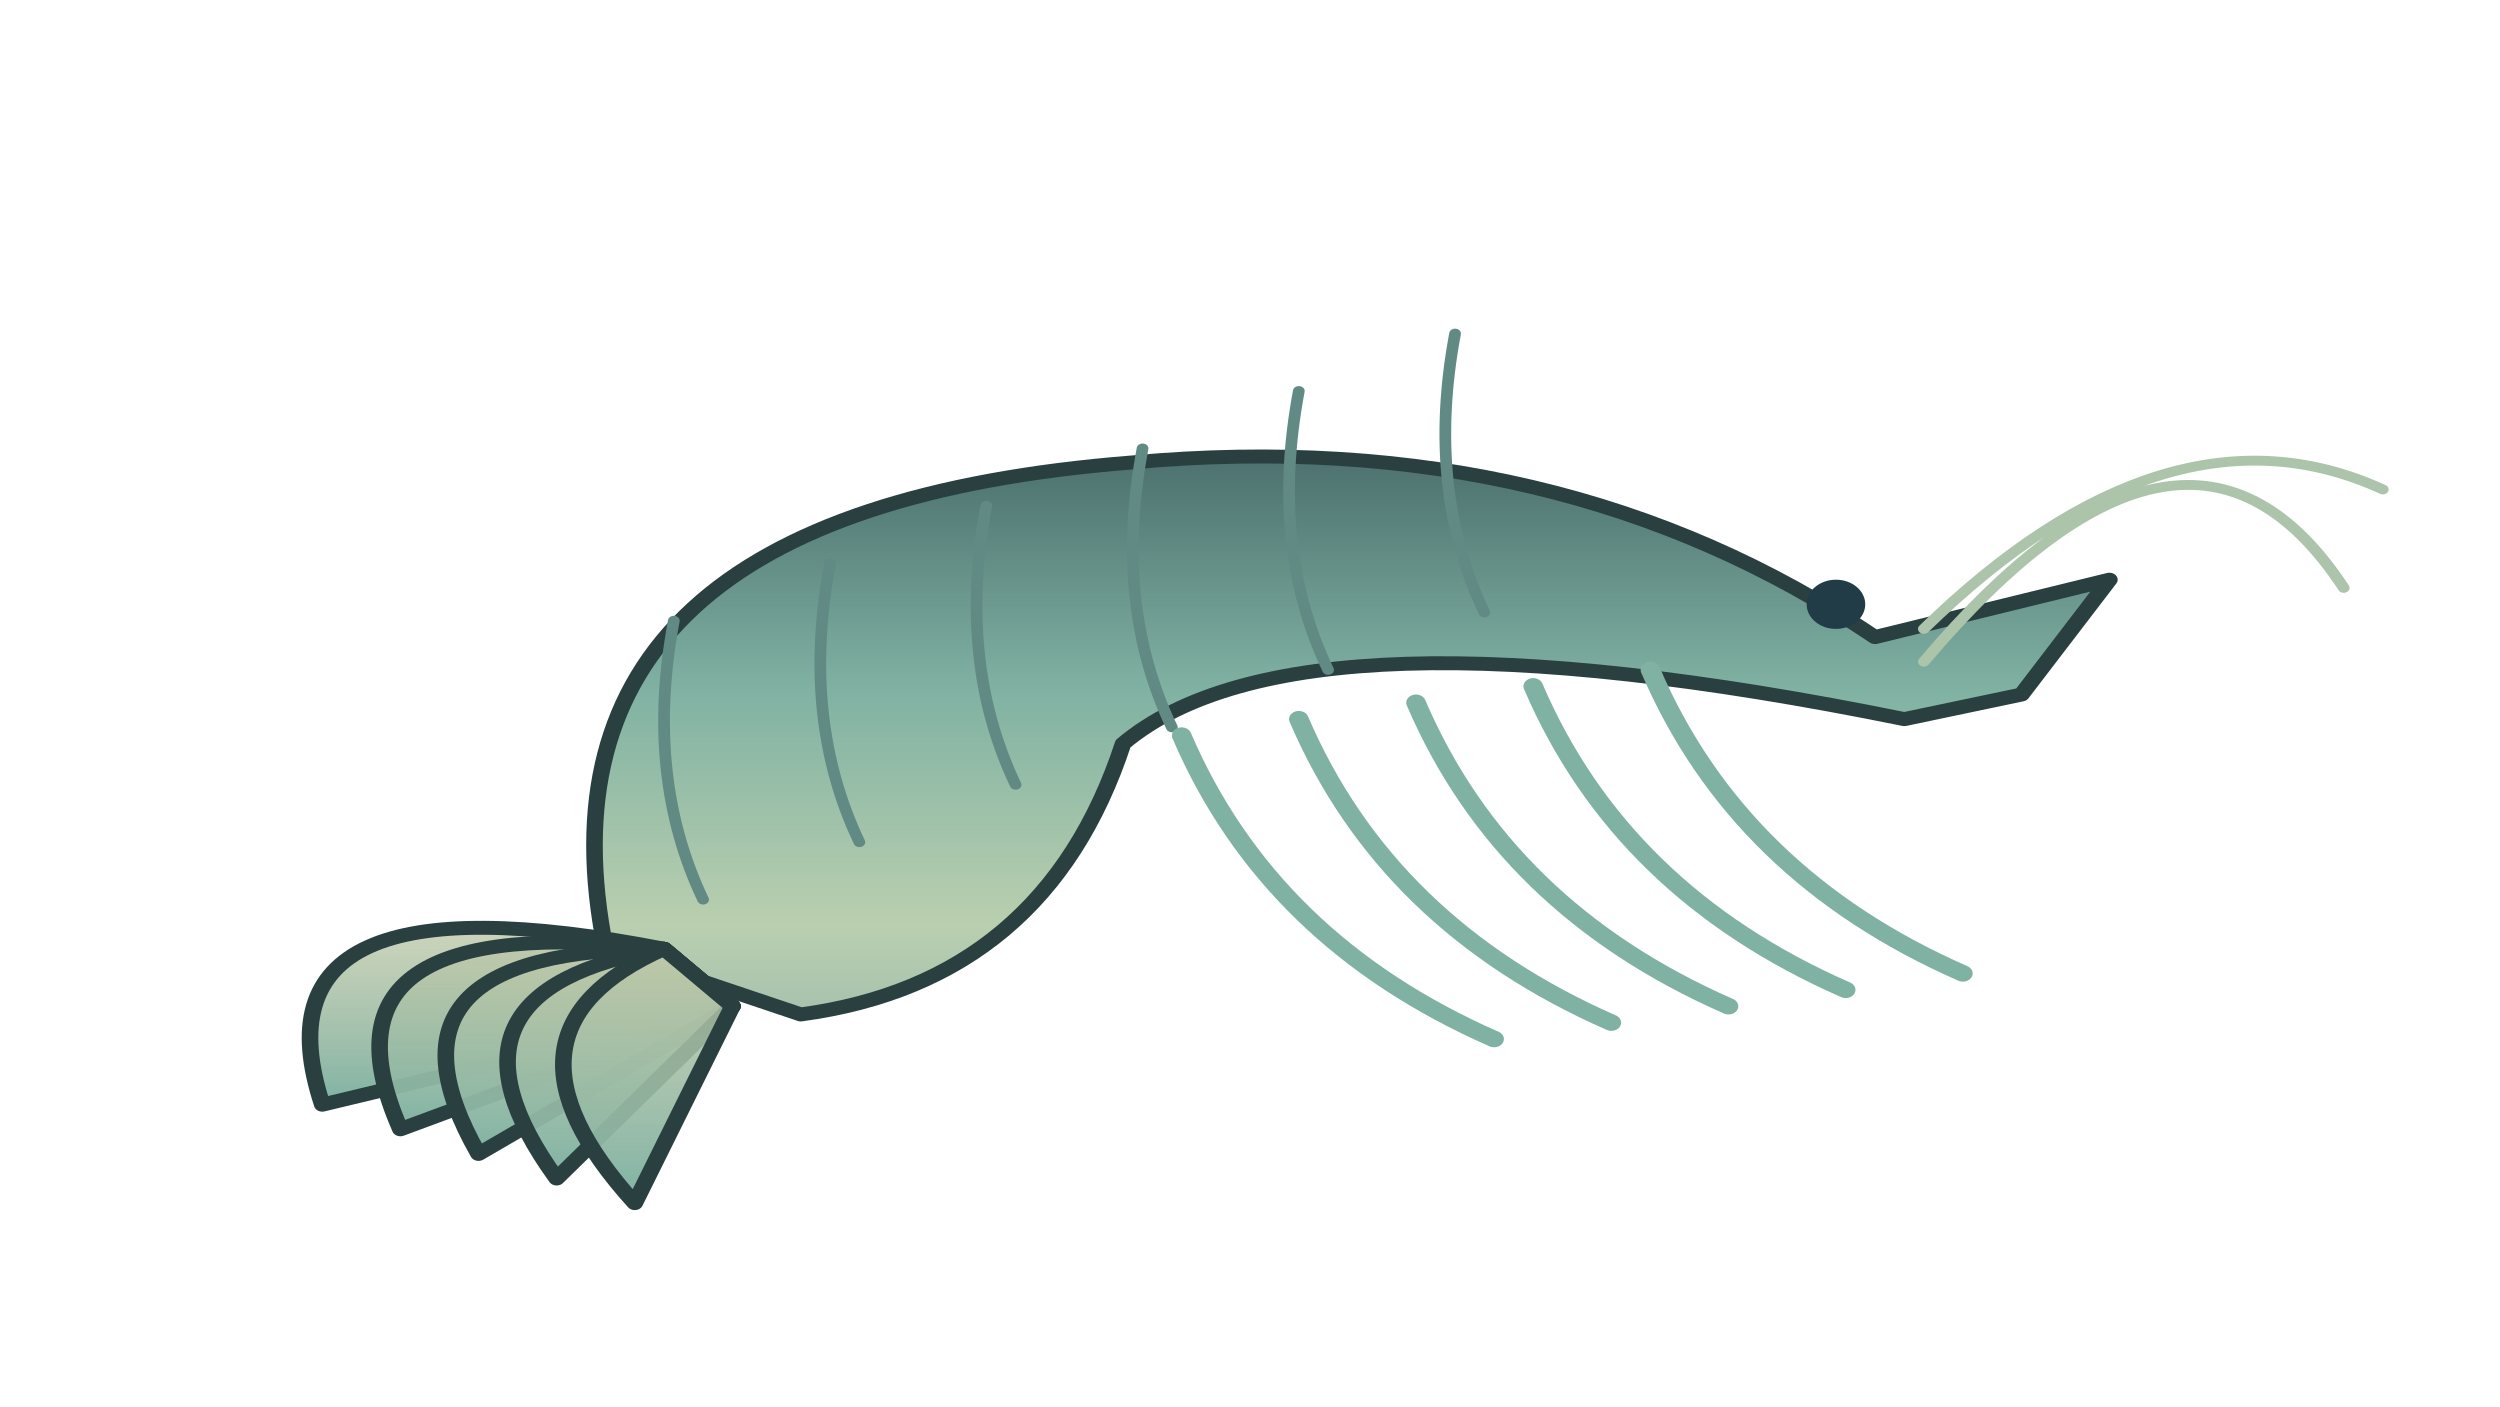
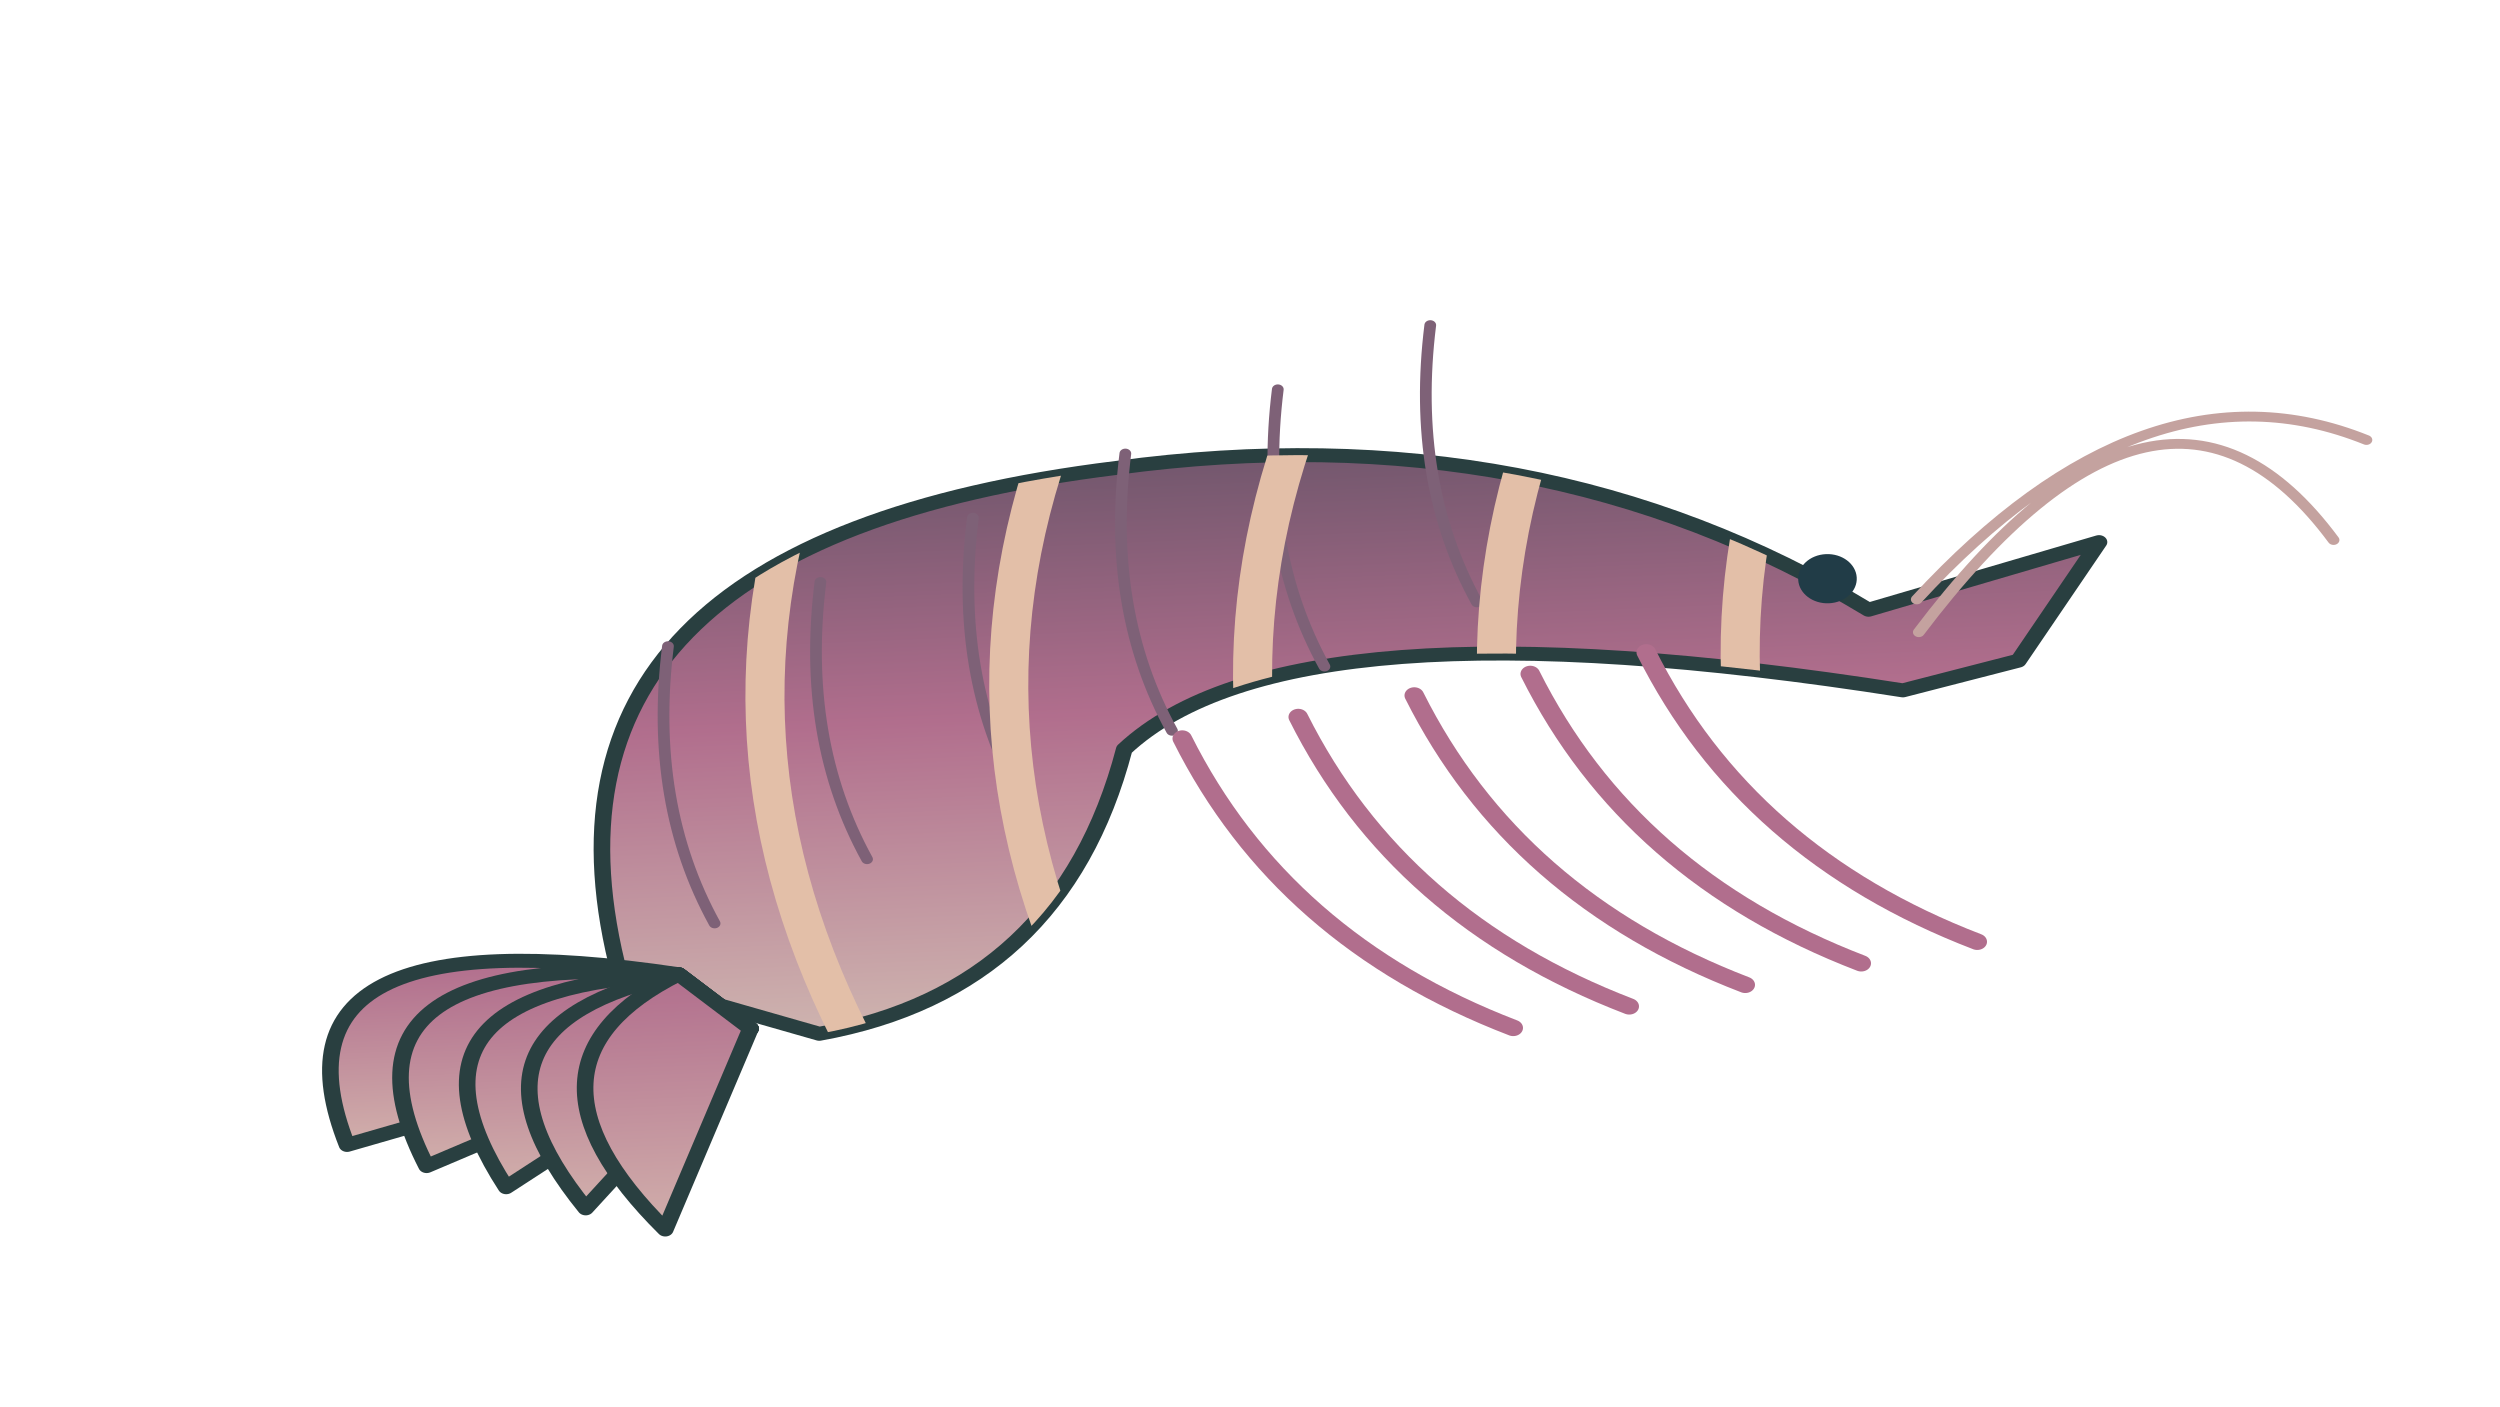
<svg xmlns="http://www.w3.org/2000/svg" width="256" height="144" viewBox="0 0 256 144">
  <defs>
-     <linearGradient id="body" x1="0" y1="0" x2="0" y2="1">
-       <stop stop-color="#4c706e" />
-       <stop offset=".42" stop-color="#80b2a3" />
-       <stop offset=".84" stop-color="#bacfaf" />
-       <stop offset="1" stop-color="#a6c1ae" />
+     <linearGradient id="body" x2="0" y2="1">
+       <stop stop-color="#72576d" />
+       <stop offset=".45" stop-color="#b16e8d" />
+       <stop offset="1" stop-color="#ceb4af" />
    </linearGradient>
-     <linearGradient id="fin" x1="0" y1="1" x2="0" y2="0">
-       <stop stop-color="#80b2a3" />
-       <stop offset="1" stop-color="#bfc8a8" stop-opacity=".78" />
+     <linearGradient id="fin" x2="0" y2="1">
+       <stop stop-color="#b16e8d" />
+       <stop offset="1" stop-color="#d1afab" />
    </linearGradient>
    <clipPath id="bodyclip">
      <path d="M 62 99 Q 53 45.60 116 39.70 Q 159.60 35 192 61 L 216 54 L 207 68 L 195 71 Q 133 56 115 74 Q 107 103 82 107Z" />
    </clipPath>
  </defs>
-   <g transform="translate(0 14) scale(1 .84)">
+   <g transform="translate(0 14) scale(1 .84) rotate(-3 128 72)">
    <path d="M 62 99 Q 53 45.60 116 39.70 Q 159.60 35 192 61 L 216 54 L 207 68 L 195 71 Q 133 56 115 74 Q 107 103 82 107Z" fill="url(#body)" stroke="#293f40" stroke-width="1.7" stroke-linejoin="round" stroke-linecap="round" />
-     <path d="M 72 93 q -6 -15 -3 -34" fill="none" stroke="#618a84" stroke-width="1.2" stroke-linejoin="round" stroke-linecap="round" />
-     <path d="M 88 86 q -6 -15 -3 -34" fill="none" stroke="#618a84" stroke-width="1.2" stroke-linejoin="round" stroke-linecap="round" />
-     <path d="M 104 79 q -6 -15 -3 -34" fill="none" stroke="#618a84" stroke-width="1.2" stroke-linejoin="round" stroke-linecap="round" />
-     <path d="M 120 72 q -6 -15 -3 -34" fill="none" stroke="#618a84" stroke-width="1.2" stroke-linejoin="round" stroke-linecap="round" />
-     <path d="M 136 65 q -6 -15 -3 -34" fill="none" stroke="#618a84" stroke-width="1.2" stroke-linejoin="round" stroke-linecap="round" />
-     <path d="M 152 58 q -6 -15 -3 -34" fill="none" stroke="#618a84" stroke-width="1.2" stroke-linejoin="round" stroke-linecap="round" />
-     <path d="M 121 73 q 9 25 32 37" fill="none" stroke="#80b2a3" stroke-width="2" stroke-linejoin="round" stroke-linecap="round" />
-     <path d="M 133 71 q 9 25 32 37" fill="none" stroke="#80b2a3" stroke-width="2" stroke-linejoin="round" stroke-linecap="round" />
-     <path d="M 145 69 q 9 25 32 37" fill="none" stroke="#80b2a3" stroke-width="2" stroke-linejoin="round" stroke-linecap="round" />
-     <path d="M 157 67 q 9 25 32 37" fill="none" stroke="#80b2a3" stroke-width="2" stroke-linejoin="round" stroke-linecap="round" />
-     <path d="M 169 65 q 9 25 32 37" fill="none" stroke="#80b2a3" stroke-width="2" stroke-linejoin="round" stroke-linecap="round" />
+     <path d="M 72 93 q -6 -15 -3 -34" fill="none" stroke="#7e6177" stroke-width="1.2" stroke-linejoin="round" stroke-linecap="round" />
+     <path d="M 88 86 q -6 -15 -3 -34" fill="none" stroke="#7e6177" stroke-width="1.2" stroke-linejoin="round" stroke-linecap="round" />
+     <path d="M 104 79 q -6 -15 -3 -34" fill="none" stroke="#7e6177" stroke-width="1.2" stroke-linejoin="round" stroke-linecap="round" />
+     <path d="M 120 72 q -6 -15 -3 -34" fill="none" stroke="#7e6177" stroke-width="1.2" stroke-linejoin="round" stroke-linecap="round" />
+     <path d="M 136 65 q -6 -15 -3 -34" fill="none" stroke="#7e6177" stroke-width="1.2" stroke-linejoin="round" stroke-linecap="round" />
+     <path d="M 152 58 q -6 -15 -3 -34" fill="none" stroke="#7e6177" stroke-width="1.2" stroke-linejoin="round" stroke-linecap="round" />
+     <path d="M 121 73 q 9 25 32 37" fill="none" stroke="#b16e8d" stroke-width="2" stroke-linejoin="round" stroke-linecap="round" />
+     <path d="M 133 71 q 9 25 32 37" fill="none" stroke="#b16e8d" stroke-width="2" stroke-linejoin="round" stroke-linecap="round" />
+     <path d="M 145 69 q 9 25 32 37" fill="none" stroke="#b16e8d" stroke-width="2" stroke-linejoin="round" stroke-linecap="round" />
+     <path d="M 157 67 q 9 25 32 37" fill="none" stroke="#b16e8d" stroke-width="2" stroke-linejoin="round" stroke-linecap="round" />
+     <path d="M 169 65 q 9 25 32 37" fill="none" stroke="#b16e8d" stroke-width="2" stroke-linejoin="round" stroke-linecap="round" />
    <path d="M 68 99 Q 25 89 33 118 L 75 106Z" fill="url(#fin)" stroke="#293f40" stroke-width="1.7" stroke-linejoin="round" stroke-linecap="round" />
    <path d="M 68 99 Q 31 94 41 121 L 75 106Z" fill="url(#fin)" stroke="#293f40" stroke-width="1.7" stroke-linejoin="round" stroke-linecap="round" />
    <path d="M 68 99 Q 37 99 49 124 L 75 106Z" fill="url(#fin)" stroke="#293f40" stroke-width="1.7" stroke-linejoin="round" stroke-linecap="round" />
    <path d="M 68 99 Q 43 104 57 127 L 75 106Z" fill="url(#fin)" stroke="#293f40" stroke-width="1.7" stroke-linejoin="round" stroke-linecap="round" />
    <path d="M 68 99 Q 49 109 65 130 L 75 106Z" fill="url(#fin)" stroke="#293f40" stroke-width="1.7" stroke-linejoin="round" stroke-linecap="round" />
-     <path d="M 197 60 Q 222 31 244 43 M 197 64 Q 224 26 240 55" fill="none" stroke="#abc4aa" stroke-width="1.2" stroke-linejoin="round" stroke-linecap="round" />
+     <path d="M 197 60 Q 222 31 244 43 M 197 64 Q 224 26 240 55" fill="none" stroke="#c4a29f" stroke-width="1.2" stroke-linejoin="round" stroke-linecap="round" />
    <circle cx="188.00" cy="57.00" r="3.00" fill="#213c47" />
+     <g clip-path="url(#bodyclip)" stroke="#e3bfa8" stroke-width="4">
+       <path d="M85 35 Q71 73 87 112" fill="none" />
+       <path d="M110 35 Q96 73 112 112" fill="none" />
+       <path d="M135 35 Q121 73 137 112" fill="none" />
+       <path d="M160 35 Q146 73 162 112" fill="none" />
+       <path d="M185 35 Q171 73 187 112" fill="none" />
+     </g>
  </g>
</svg>
